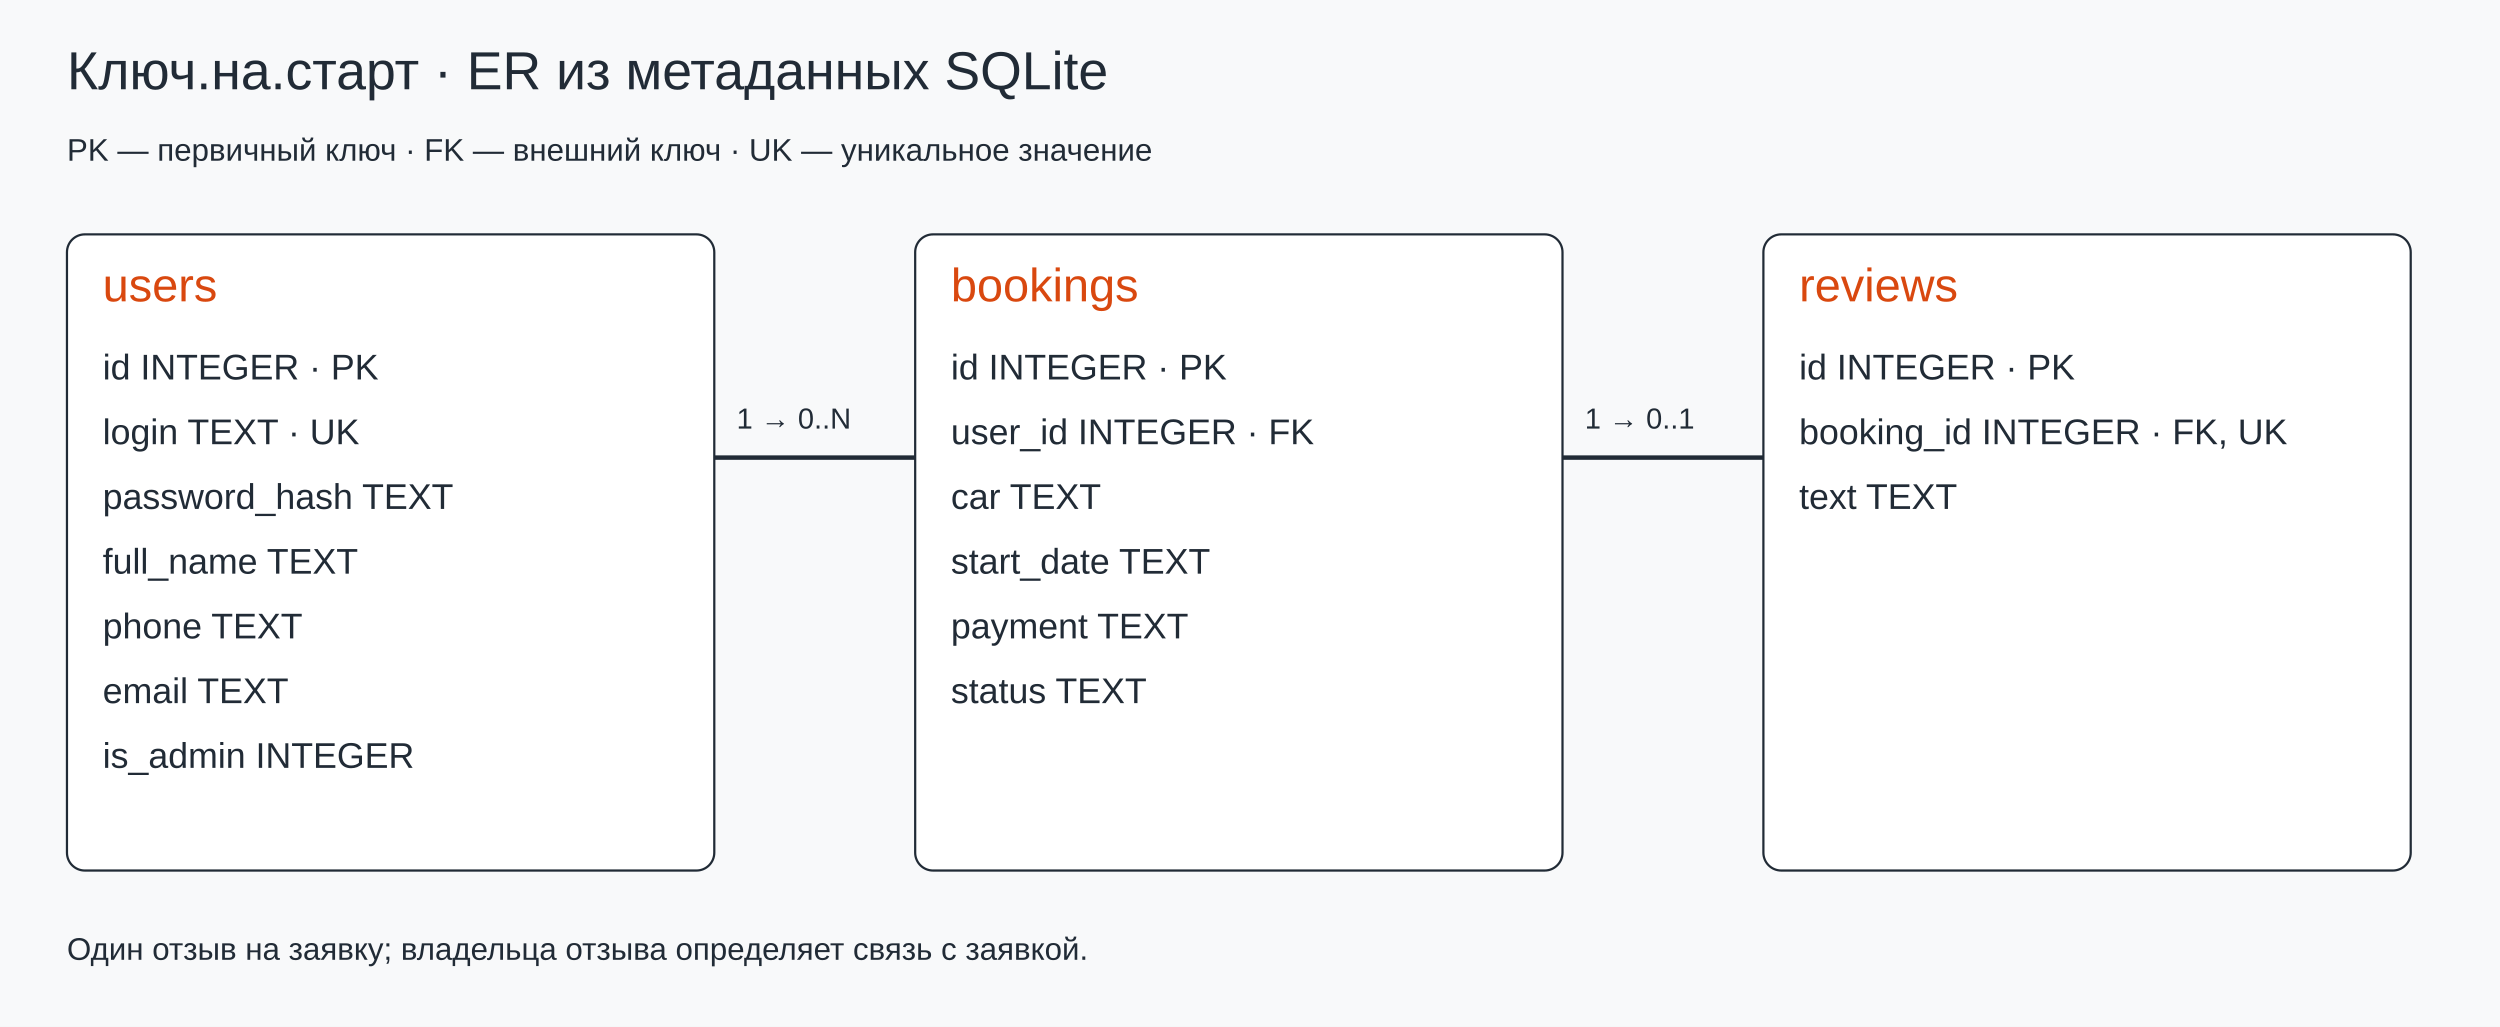
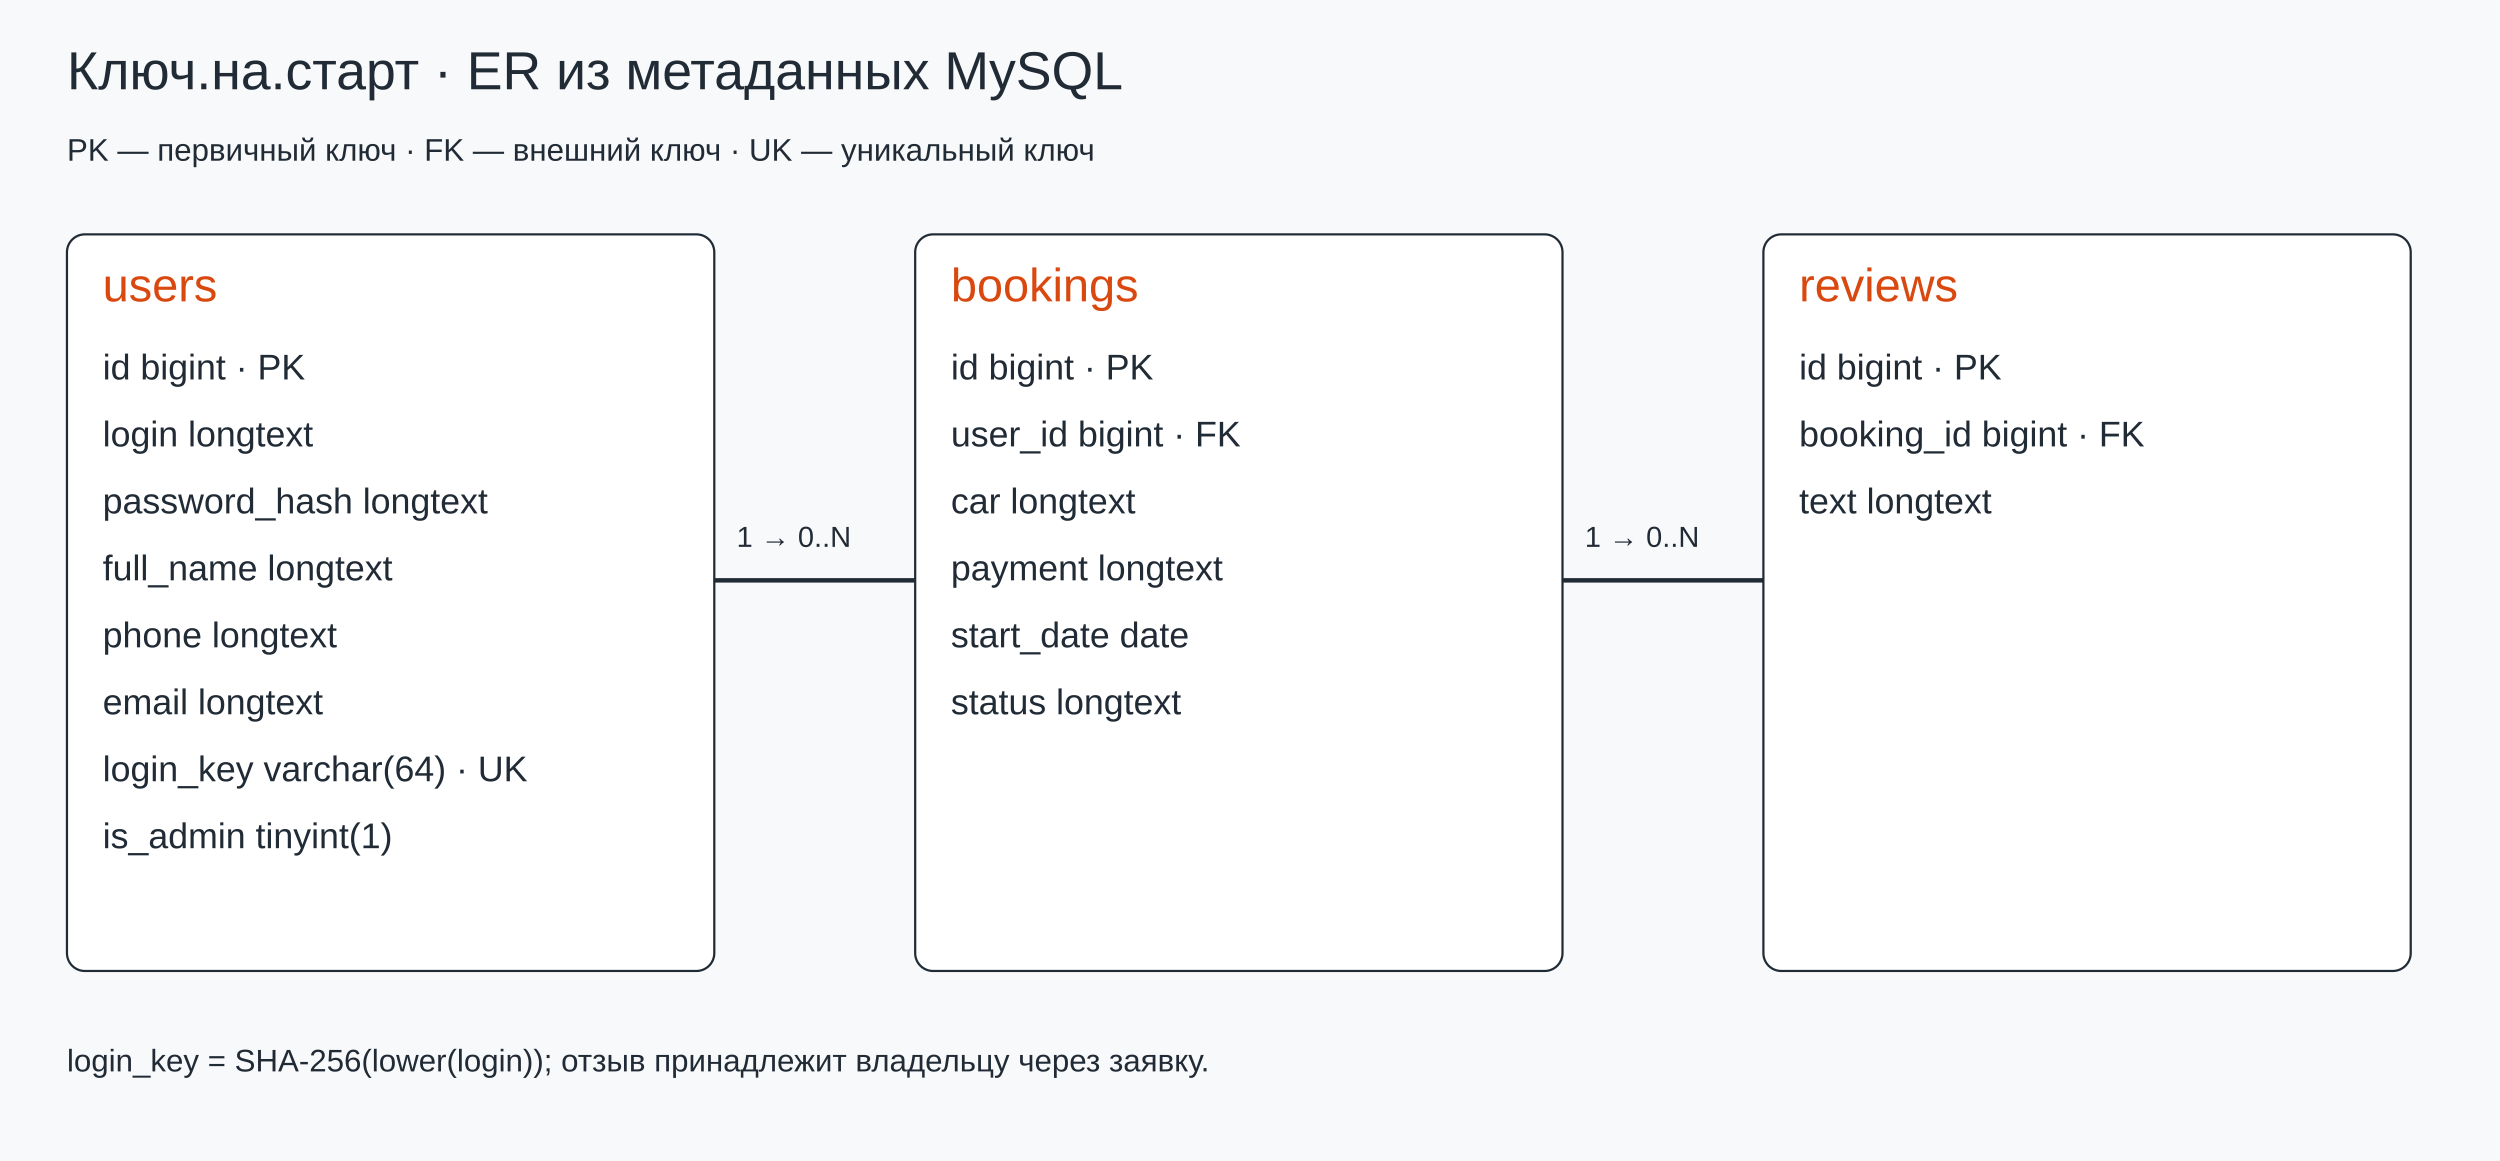
- <svg xmlns="http://www.w3.org/2000/svg" width="1120" height="460" viewBox="0 0 1120 460">
-   <rect width="1120" height="460" fill="#f8f9fa" />
+ <svg xmlns="http://www.w3.org/2000/svg" width="1120" height="520" viewBox="0 0 1120 520">
+   <rect width="1120" height="520" fill="#f8f9fa" />
  <g font-family="Arial,sans-serif" fill="#212b36">
-     <text x="30" y="40" font-size="24">Ключ.на.старт · ER из метаданных SQLite</text>
-     <text x="30" y="72" font-size="14">PK — первичный ключ · FK — внешний ключ · UK — уникальное значение</text>
-     <rect x="30" y="105" width="290" height="285" rx="8" fill="white" stroke="#212b36" />
+     <text x="30" y="40" font-size="24">Ключ.на.старт · ER из метаданных MySQL</text>
+     <text x="30" y="72" font-size="14">PK — первичный ключ · FK — внешний ключ · UK — уникальный ключ</text>
+     <rect x="30" y="105" width="290" height="330" rx="8" fill="white" stroke="#212b36" />
    <text x="46" y="135" font-size="21" fill="#d9480f">users</text>
-     <text x="46" y="170" font-size="16">id INTEGER · PK</text>
-     <text x="46" y="199" font-size="16">login TEXT · UK</text>
-     <text x="46" y="228" font-size="16">password_hash TEXT</text>
-     <text x="46" y="257" font-size="16">full_name TEXT</text>
-     <text x="46" y="286" font-size="16">phone TEXT</text>
-     <text x="46" y="315" font-size="16">email TEXT</text>
-     <text x="46" y="344" font-size="16">is_admin INTEGER</text>
-     <rect x="410" y="105" width="290" height="285" rx="8" fill="white" stroke="#212b36" />
+     <text x="46" y="170" font-size="16">id bigint · PK</text>
+     <text x="46" y="200" font-size="16">login longtext</text>
+     <text x="46" y="230" font-size="16">password_hash longtext</text>
+     <text x="46" y="260" font-size="16">full_name longtext</text>
+     <text x="46" y="290" font-size="16">phone longtext</text>
+     <text x="46" y="320" font-size="16">email longtext</text>
+     <text x="46" y="350" font-size="16">login_key varchar(64) · UK</text>
+     <text x="46" y="380" font-size="16">is_admin tinyint(1)</text>
+     <rect x="410" y="105" width="290" height="330" rx="8" fill="white" stroke="#212b36" />
    <text x="426" y="135" font-size="21" fill="#d9480f">bookings</text>
-     <text x="426" y="170" font-size="16">id INTEGER · PK</text>
-     <text x="426" y="199" font-size="16">user_id INTEGER · FK</text>
-     <text x="426" y="228" font-size="16">car TEXT</text>
-     <text x="426" y="257" font-size="16">start_date TEXT</text>
-     <text x="426" y="286" font-size="16">payment TEXT</text>
-     <text x="426" y="315" font-size="16">status TEXT</text>
-     <rect x="790" y="105" width="290" height="285" rx="8" fill="white" stroke="#212b36" />
+     <text x="426" y="170" font-size="16">id bigint · PK</text>
+     <text x="426" y="200" font-size="16">user_id bigint · FK</text>
+     <text x="426" y="230" font-size="16">car longtext</text>
+     <text x="426" y="260" font-size="16">payment longtext</text>
+     <text x="426" y="290" font-size="16">start_date date</text>
+     <text x="426" y="320" font-size="16">status longtext</text>
+     <rect x="790" y="105" width="290" height="330" rx="8" fill="white" stroke="#212b36" />
    <text x="806" y="135" font-size="21" fill="#d9480f">reviews</text>
-     <text x="806" y="170" font-size="16">id INTEGER · PK</text>
-     <text x="806" y="199" font-size="16">booking_id INTEGER · FK, UK</text>
-     <text x="806" y="228" font-size="16">text TEXT</text>
-     <path d="M320 205H410 M700 205H790" fill="none" stroke="#212b36" stroke-width="2" />
-     <text x="330" y="192" font-size="13">1 → 0..N</text>
-     <text x="710" y="192" font-size="13">1 → 0..1</text>
-     <text x="30" y="430" font-size="14">Один отзыв на заявку; владельца отзыва определяет связь с заявкой.</text>
+     <text x="806" y="170" font-size="16">id bigint · PK</text>
+     <text x="806" y="200" font-size="16">booking_id bigint · FK</text>
+     <text x="806" y="230" font-size="16">text longtext</text>
+     <path d="M320 260H410 M700 260H790" fill="none" stroke="#212b36" stroke-width="2" />
+     <text x="330" y="245" font-size="13">1 → 0..N</text>
+     <text x="710" y="245" font-size="13">1 → 0..N</text>
+     <text x="30" y="480" font-size="14">login_key = SHA-256(lower(login)); отзыв принадлежит владельцу через заявку.</text>
  </g>
</svg>
